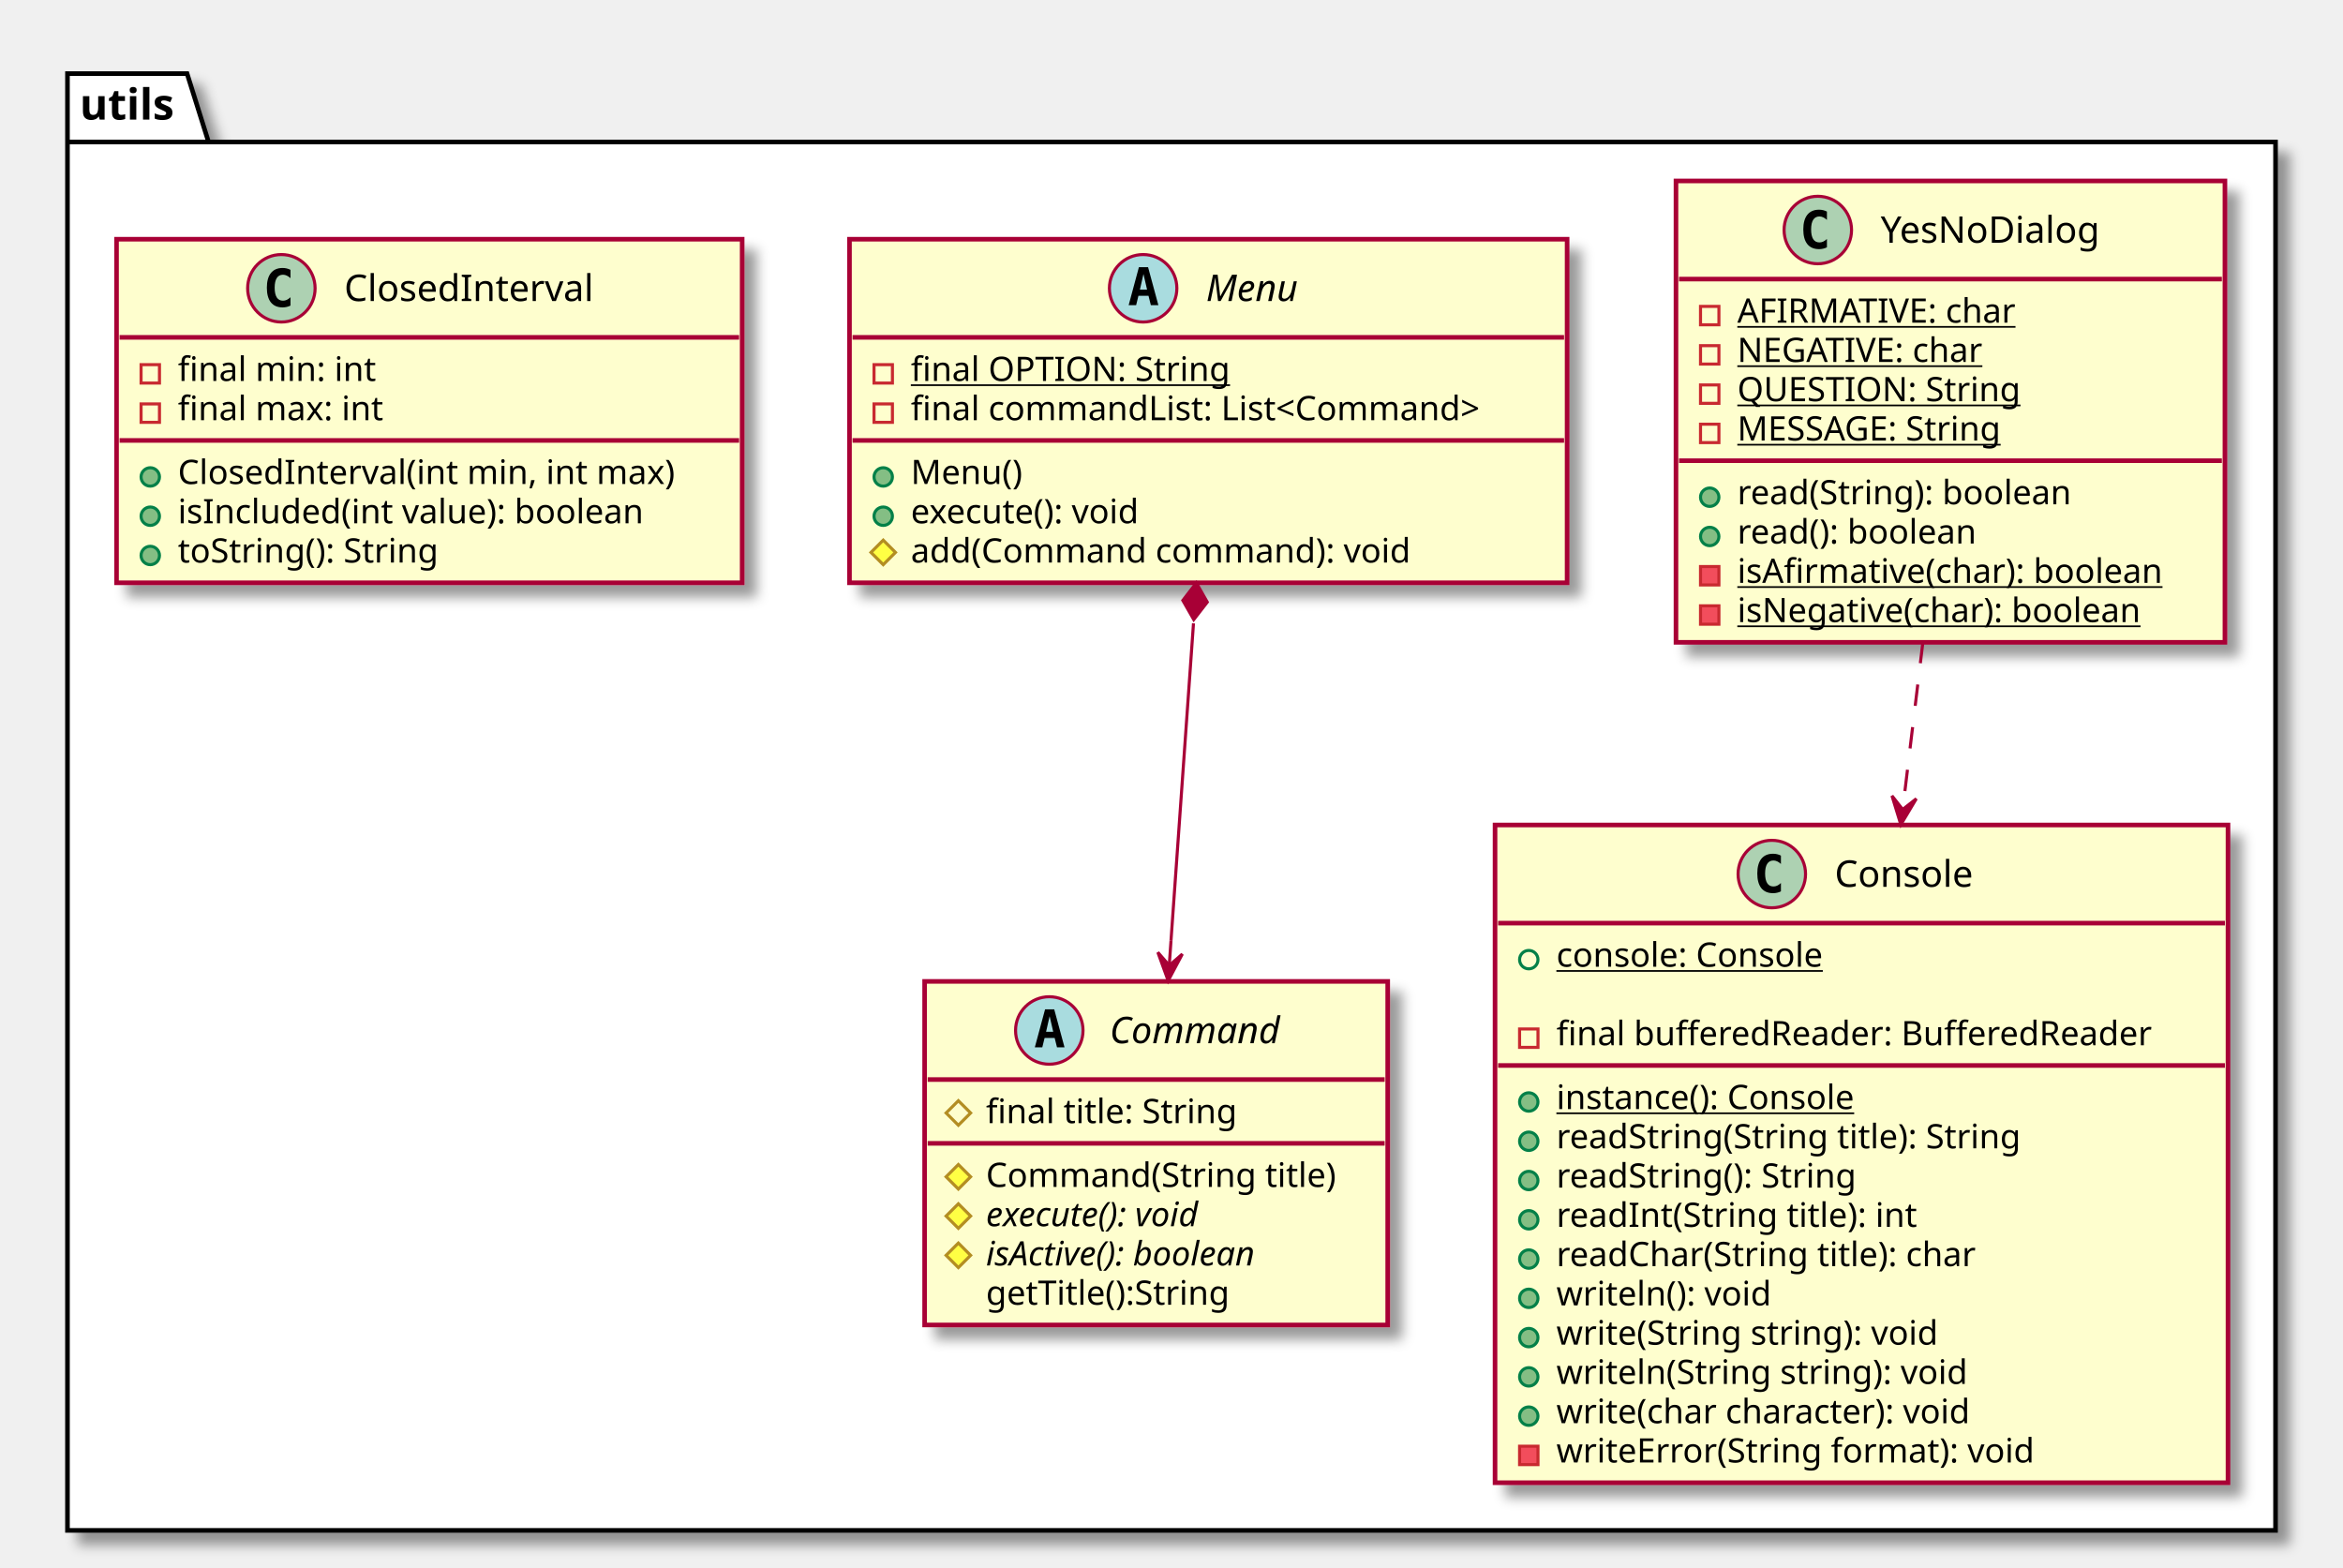
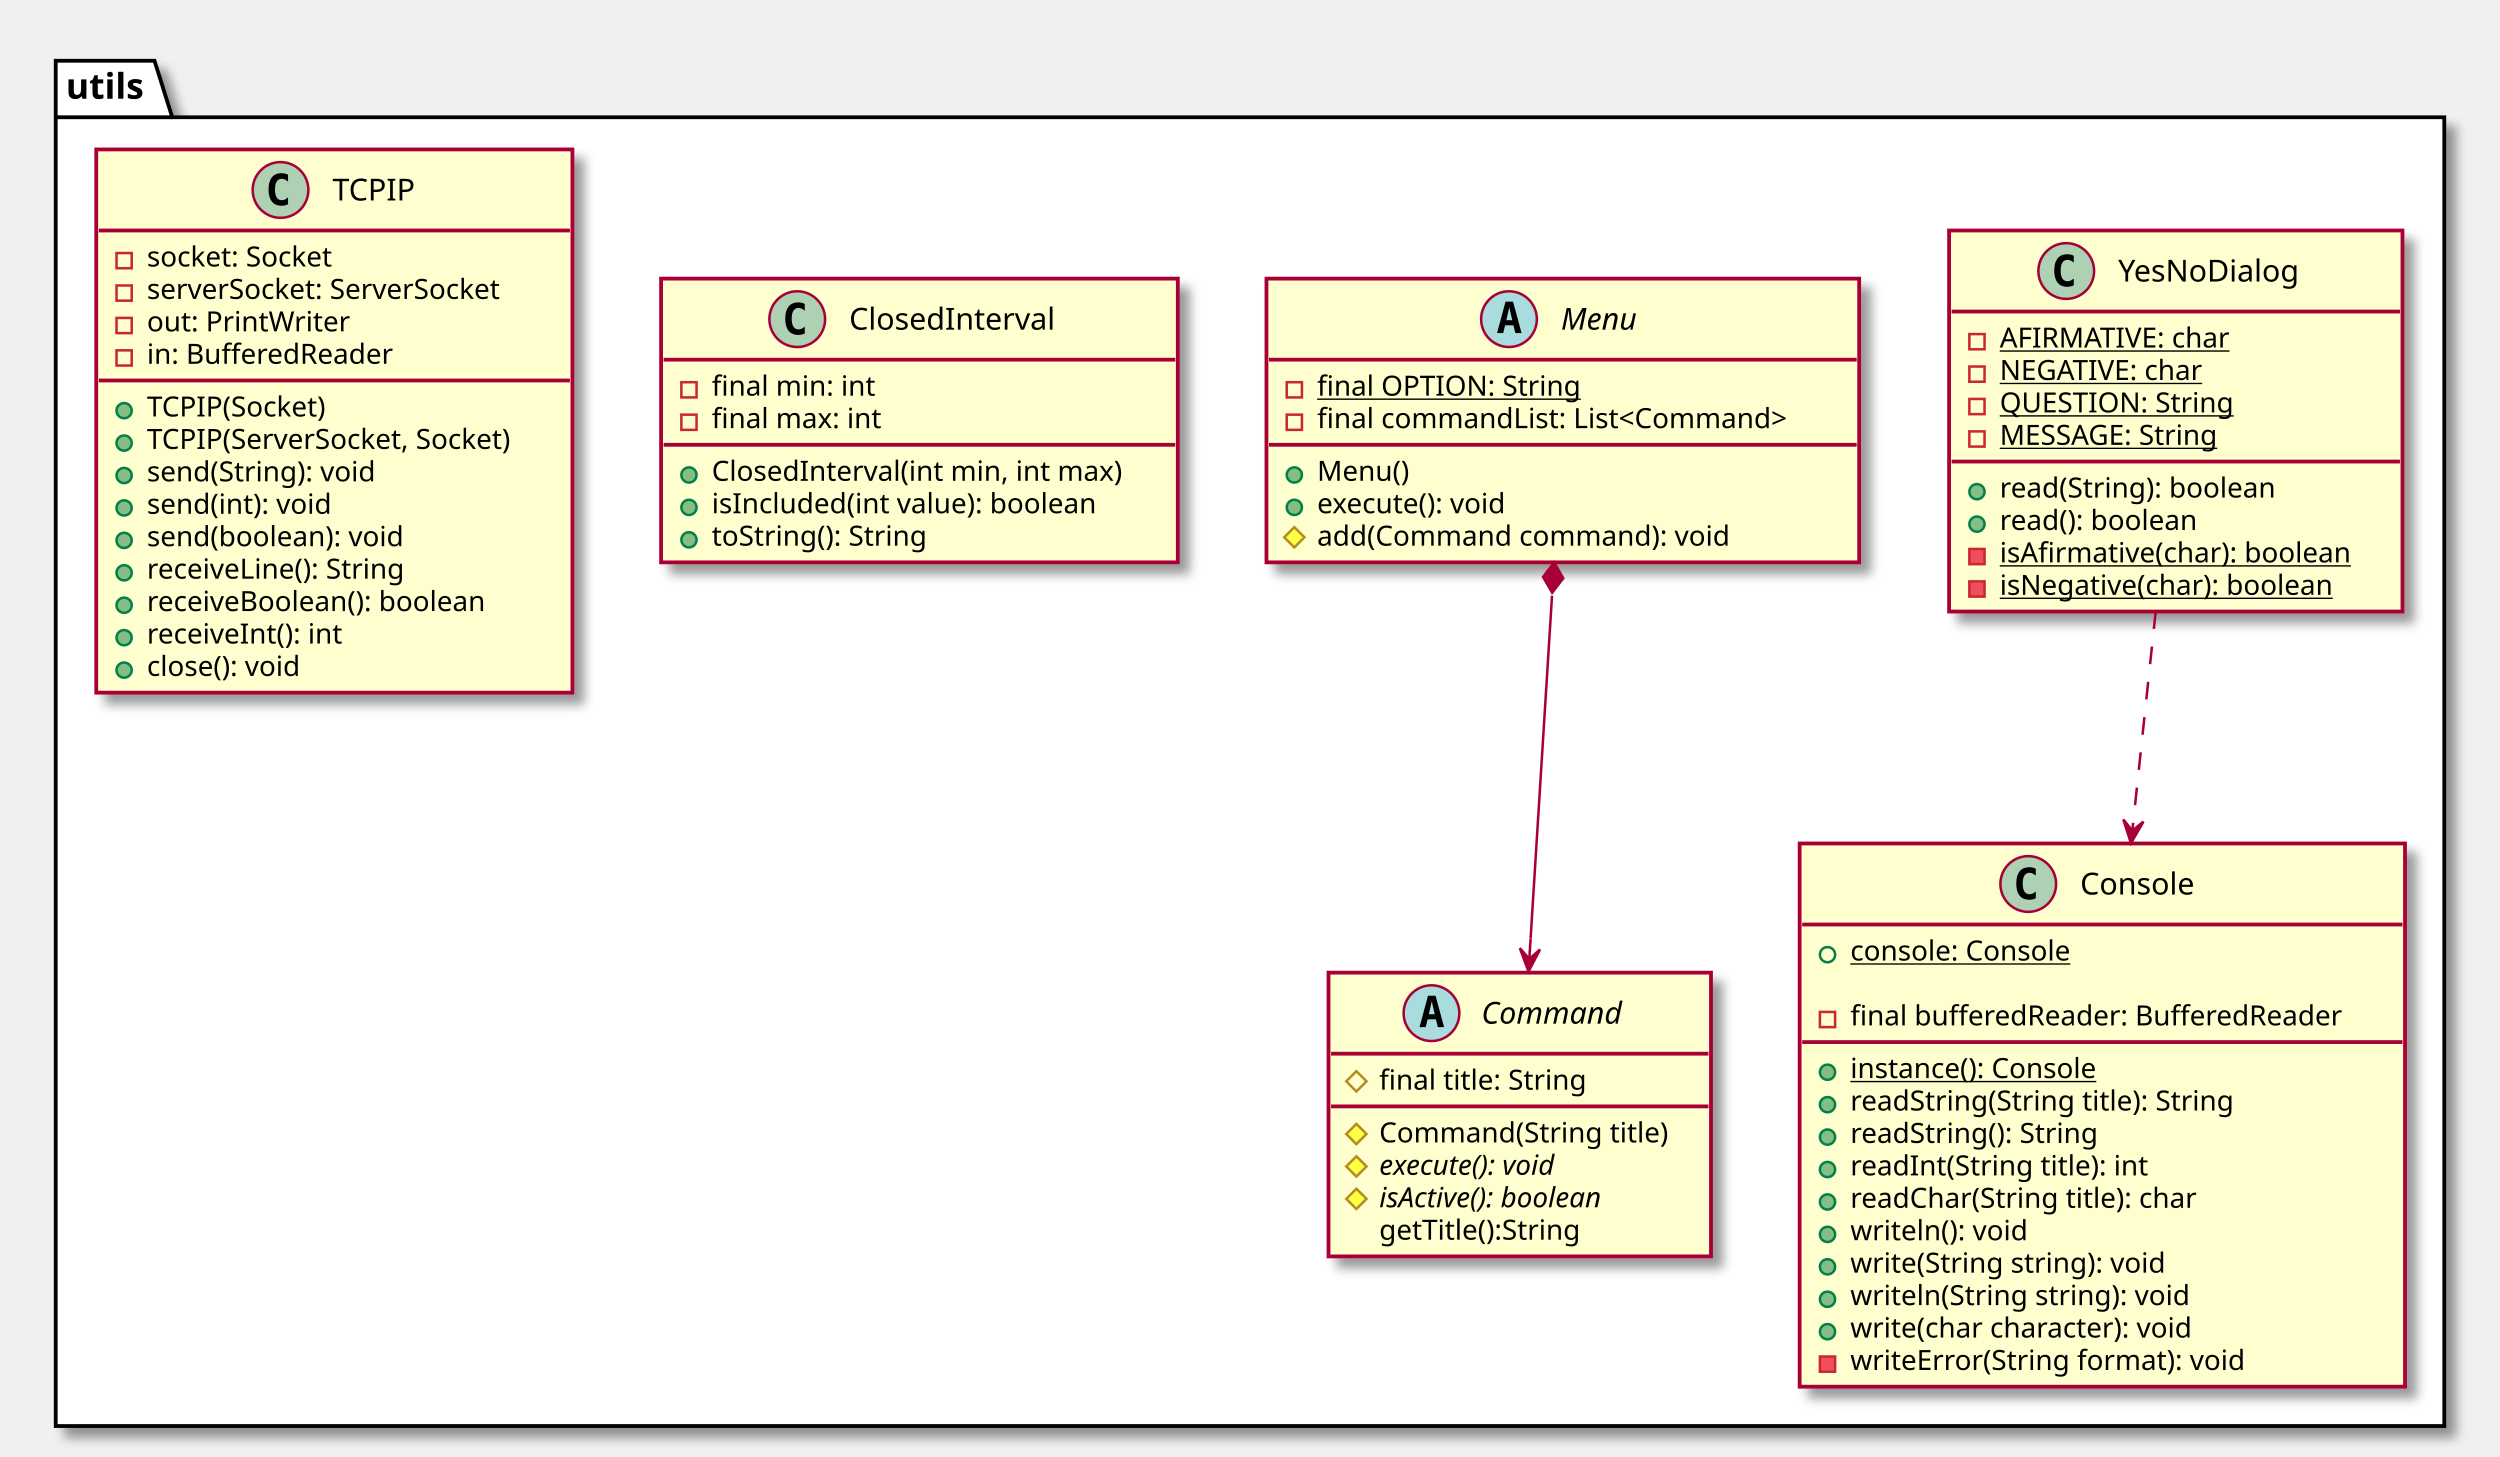
- <svg xmlns="http://www.w3.org/2000/svg" contentScriptType="application/ecmascript" contentStyleType="text/css" height="511px" preserveAspectRatio="none" style="width:764px;height:511px;" version="1.1" viewBox="0 0 764 511" width="764px" zoomAndPan="magnify">
+ <svg xmlns="http://www.w3.org/2000/svg" contentScriptType="application/ecmascript" contentStyleType="text/css" height="575px" preserveAspectRatio="none" style="width:987px;height:575px;" version="1.1" viewBox="0 0 987 575" width="987px" zoomAndPan="magnify">
  <defs>
-     <filter height="300%" id="fq8famps2lryt" width="300%" x="-1" y="-1">
+     <filter height="300%" id="f6ndeldrqghdh" width="300%" x="-1" y="-1">
      <feGaussianBlur result="blurOut" stdDeviation="2.0" />
      <feColorMatrix in="blurOut" result="blurOut2" type="matrix" values="0 0 0 0 0 0 0 0 0 0 0 0 0 0 0 0 0 0 .4 0" />
      <feOffset dx="4.0" dy="4.0" in="blurOut2" result="blurOut3" />
      <feBlend in="SourceGraphic" in2="blurOut3" mode="normal" />
    </filter>
  </defs>
  <g>
-     <polygon fill="#FFFFFF" filter="url(#fq8famps2lryt)" points="22,24,61,24,68,46.297,742,46.297,742,499,22,499,22,24" style="stroke: #000000; stroke-width: 1.5;" />
+     <polygon fill="#FFFFFF" filter="url(#f6ndeldrqghdh)" points="22,24,61,24,68,46.297,965,46.297,965,563,22,563,22,24" style="stroke: #000000; stroke-width: 1.5;" />
    <line style="stroke: #000000; stroke-width: 1.5;" x1="22" x2="68" y1="46.297" y2="46.297" />
    <text fill="#000000" font-family="sans-serif" font-size="14" font-weight="bold" lengthAdjust="spacingAndGlyphs" textLength="33" x="26" y="38.995">utils</text>
-     <rect fill="#FEFECE" filter="url(#fq8famps2lryt)" height="214.461" id="utils.Console" style="stroke: #A80036; stroke-width: 1.5;" width="239" x="487.5" y="269" />
-     <ellipse cx="577.75" cy="285" fill="#ADD1B2" rx="11" ry="11" style="stroke: #A80036; stroke-width: 1.0;" />
-     <path d="M580.719,290.641 Q580.141,290.938 579.5,291.078 Q578.859,291.234 578.156,291.234 Q575.656,291.234 574.328,289.594 Q573.016,287.938 573.016,284.812 Q573.016,281.688 574.328,280.031 Q575.656,278.375 578.156,278.375 Q578.859,278.375 579.5,278.531 Q580.156,278.688 580.719,278.984 L580.719,281.703 Q580.094,281.125 579.5,280.859 Q578.906,280.578 578.281,280.578 Q576.938,280.578 576.25,281.656 Q575.562,282.719 575.562,284.812 Q575.562,286.906 576.25,287.984 Q576.938,289.047 578.281,289.047 Q578.906,289.047 579.5,288.781 Q580.094,288.5 580.719,287.922 L580.719,290.641 Z " />
-     <text fill="#000000" font-family="sans-serif" font-size="12" lengthAdjust="spacingAndGlyphs" textLength="50" x="598.25" y="289.154">Console</text>
-     <line style="stroke: #A80036; stroke-width: 1.5;" x1="488.5" x2="725.5" y1="301" y2="301" />
-     <ellipse cx="498.5" cy="312.902" fill="none" rx="3" ry="3" style="stroke: #038048; stroke-width: 1.0;" />
-     <text fill="#000000" font-family="sans-serif" font-size="11" lengthAdjust="spacingAndGlyphs" text-decoration="underline" textLength="98" x="507.5" y="315.21">console: Console</text>
-     <text fill="#000000" font-family="sans-serif" font-size="11" lengthAdjust="spacingAndGlyphs" textLength="0" x="511.5" y="328.015" />
-     <rect fill="none" height="6" style="stroke: #C82930; stroke-width: 1.0;" width="6" x="495.5" y="335.512" />
-     <text fill="#000000" font-family="sans-serif" font-size="11" lengthAdjust="spacingAndGlyphs" textLength="213" x="507.5" y="340.82">final bufferedReader: BufferedReader</text>
-     <line style="stroke: #A80036; stroke-width: 1.5;" x1="488.5" x2="725.5" y1="347.414" y2="347.414" />
-     <ellipse cx="498.5" cy="359.316" fill="#84BE84" rx="3" ry="3" style="stroke: #038048; stroke-width: 1.0;" />
-     <text fill="#000000" font-family="sans-serif" font-size="11" lengthAdjust="spacingAndGlyphs" text-decoration="underline" textLength="110" x="507.5" y="361.625">instance(): Console</text>
-     <ellipse cx="498.5" cy="372.121" fill="#84BE84" rx="3" ry="3" style="stroke: #038048; stroke-width: 1.0;" />
-     <text fill="#000000" font-family="sans-serif" font-size="11" lengthAdjust="spacingAndGlyphs" textLength="169" x="507.5" y="374.429">readString(String title): String</text>
-     <ellipse cx="498.5" cy="384.926" fill="#84BE84" rx="3" ry="3" style="stroke: #038048; stroke-width: 1.0;" />
-     <text fill="#000000" font-family="sans-serif" font-size="11" lengthAdjust="spacingAndGlyphs" textLength="110" x="507.5" y="387.234">readString(): String</text>
-     <ellipse cx="498.5" cy="397.731" fill="#84BE84" rx="3" ry="3" style="stroke: #038048; stroke-width: 1.0;" />
-     <text fill="#000000" font-family="sans-serif" font-size="11" lengthAdjust="spacingAndGlyphs" textLength="129" x="507.5" y="400.039">readInt(String title): int</text>
-     <ellipse cx="498.5" cy="410.535" fill="#84BE84" rx="3" ry="3" style="stroke: #038048; stroke-width: 1.0;" />
-     <text fill="#000000" font-family="sans-serif" font-size="11" lengthAdjust="spacingAndGlyphs" textLength="153" x="507.5" y="412.843">readChar(String title): char</text>
-     <ellipse cx="498.5" cy="423.34" fill="#84BE84" rx="3" ry="3" style="stroke: #038048; stroke-width: 1.0;" />
-     <text fill="#000000" font-family="sans-serif" font-size="11" lengthAdjust="spacingAndGlyphs" textLength="77" x="507.5" y="425.648">writeln(): void</text>
-     <ellipse cx="498.5" cy="436.144" fill="#84BE84" rx="3" ry="3" style="stroke: #038048; stroke-width: 1.0;" />
-     <text fill="#000000" font-family="sans-serif" font-size="11" lengthAdjust="spacingAndGlyphs" textLength="138" x="507.5" y="438.453">write(String string): void</text>
-     <ellipse cx="498.5" cy="448.949" fill="#84BE84" rx="3" ry="3" style="stroke: #038048; stroke-width: 1.0;" />
-     <text fill="#000000" font-family="sans-serif" font-size="11" lengthAdjust="spacingAndGlyphs" textLength="148" x="507.5" y="451.257">writeln(String string): void</text>
-     <ellipse cx="498.5" cy="461.754" fill="#84BE84" rx="3" ry="3" style="stroke: #038048; stroke-width: 1.0;" />
-     <text fill="#000000" font-family="sans-serif" font-size="11" lengthAdjust="spacingAndGlyphs" textLength="150" x="507.5" y="464.062">write(char character): void</text>
-     <rect fill="#F24D5C" height="6" style="stroke: #C82930; stroke-width: 1.0;" width="6" x="495.5" y="471.559" />
-     <text fill="#000000" font-family="sans-serif" font-size="11" lengthAdjust="spacingAndGlyphs" textLength="172" x="507.5" y="476.867">writeError(String format): void</text>
-     <rect fill="#FEFECE" filter="url(#fq8famps2lryt)" height="150.438" id="utils.YesNoDialog" style="stroke: #A80036; stroke-width: 1.5;" width="179" x="546.5" y="59" />
-     <ellipse cx="592.75" cy="75" fill="#ADD1B2" rx="11" ry="11" style="stroke: #A80036; stroke-width: 1.0;" />
-     <path d="M595.719,80.641 Q595.141,80.938 594.5,81.078 Q593.859,81.234 593.156,81.234 Q590.656,81.234 589.328,79.594 Q588.016,77.938 588.016,74.812 Q588.016,71.688 589.328,70.031 Q590.656,68.375 593.156,68.375 Q593.859,68.375 594.5,68.531 Q595.156,68.688 595.719,68.984 L595.719,71.703 Q595.094,71.125 594.5,70.859 Q593.906,70.578 593.281,70.578 Q591.938,70.578 591.25,71.656 Q590.562,72.719 590.562,74.812 Q590.562,76.906 591.25,77.984 Q591.938,79.047 593.281,79.047 Q593.906,79.047 594.5,78.781 Q595.094,78.5 595.719,77.922 L595.719,80.641 Z " />
-     <text fill="#000000" font-family="sans-serif" font-size="12" lengthAdjust="spacingAndGlyphs" textLength="78" x="613.25" y="79.154">YesNoDialog</text>
-     <line style="stroke: #A80036; stroke-width: 1.5;" x1="547.5" x2="724.5" y1="91" y2="91" />
-     <rect fill="none" height="6" style="stroke: #C82930; stroke-width: 1.0;" width="6" x="554.5" y="99.902" />
-     <text fill="#000000" font-family="sans-serif" font-size="11" lengthAdjust="spacingAndGlyphs" text-decoration="underline" textLength="96" x="566.5" y="105.21">AFIRMATIVE: char</text>
-     <rect fill="none" height="6" style="stroke: #C82930; stroke-width: 1.0;" width="6" x="554.5" y="112.707" />
-     <text fill="#000000" font-family="sans-serif" font-size="11" lengthAdjust="spacingAndGlyphs" text-decoration="underline" textLength="88" x="566.5" y="118.015">NEGATIVE: char</text>
-     <rect fill="none" height="6" style="stroke: #C82930; stroke-width: 1.0;" width="6" x="554.5" y="125.512" />
-     <text fill="#000000" font-family="sans-serif" font-size="11" lengthAdjust="spacingAndGlyphs" text-decoration="underline" textLength="101" x="566.5" y="130.82">QUESTION: String</text>
-     <rect fill="none" height="6" style="stroke: #C82930; stroke-width: 1.0;" width="6" x="554.5" y="138.316" />
-     <text fill="#000000" font-family="sans-serif" font-size="11" lengthAdjust="spacingAndGlyphs" text-decoration="underline" textLength="97" x="566.5" y="143.625">MESSAGE: String</text>
-     <line style="stroke: #A80036; stroke-width: 1.5;" x1="547.5" x2="724.5" y1="150.219" y2="150.219" />
-     <ellipse cx="557.5" cy="162.121" fill="#84BE84" rx="3" ry="3" style="stroke: #038048; stroke-width: 1.0;" />
-     <text fill="#000000" font-family="sans-serif" font-size="11" lengthAdjust="spacingAndGlyphs" textLength="121" x="566.5" y="164.429">read(String): boolean</text>
-     <ellipse cx="557.5" cy="174.926" fill="#84BE84" rx="3" ry="3" style="stroke: #038048; stroke-width: 1.0;" />
-     <text fill="#000000" font-family="sans-serif" font-size="11" lengthAdjust="spacingAndGlyphs" textLength="87" x="566.5" y="177.234">read(): boolean</text>
-     <rect fill="#F24D5C" height="6" style="stroke: #C82930; stroke-width: 1.0;" width="6" x="554.5" y="184.731" />
-     <text fill="#000000" font-family="sans-serif" font-size="11" lengthAdjust="spacingAndGlyphs" text-decoration="underline" textLength="153" x="566.5" y="190.039">isAfirmative(char): boolean</text>
-     <rect fill="#F24D5C" height="6" style="stroke: #C82930; stroke-width: 1.0;" width="6" x="554.5" y="197.535" />
-     <text fill="#000000" font-family="sans-serif" font-size="11" lengthAdjust="spacingAndGlyphs" text-decoration="underline" textLength="145" x="566.5" y="202.843">isNegative(char): boolean</text>
-     <rect fill="#FEFECE" filter="url(#fq8famps2lryt)" height="112.023" id="utils.Menu" style="stroke: #A80036; stroke-width: 1.5;" width="234" x="277" y="78" />
-     <ellipse cx="372.75" cy="94" fill="#A9DCDF" rx="11" ry="11" style="stroke: #A80036; stroke-width: 1.0;" />
-     <path d="M372.859,89.344 L371.703,94.422 L374.031,94.422 L372.859,89.344 Z M371.375,87.109 L374.359,87.109 L377.719,99.5 L375.266,99.5 L374.5,96.438 L371.219,96.438 L370.469,99.5 L368.031,99.5 L371.375,87.109 Z " />
-     <text fill="#000000" font-family="sans-serif" font-size="12" font-style="italic" lengthAdjust="spacingAndGlyphs" textLength="34" x="393.25" y="98.154">Menu</text>
-     <line style="stroke: #A80036; stroke-width: 1.5;" x1="278" x2="510" y1="110" y2="110" />
-     <rect fill="none" height="6" style="stroke: #C82930; stroke-width: 1.0;" width="6" x="285" y="118.902" />
-     <text fill="#000000" font-family="sans-serif" font-size="11" lengthAdjust="spacingAndGlyphs" text-decoration="underline" textLength="113" x="297" y="124.21">final OPTION: String</text>
-     <rect fill="none" height="6" style="stroke: #C82930; stroke-width: 1.0;" width="6" x="285" y="131.707" />
-     <text fill="#000000" font-family="sans-serif" font-size="11" lengthAdjust="spacingAndGlyphs" textLength="208" x="297" y="137.015">final commandList: List&lt;Command&gt;</text>
-     <line style="stroke: #A80036; stroke-width: 1.5;" x1="278" x2="510" y1="143.609" y2="143.609" />
-     <ellipse cx="288" cy="155.512" fill="#84BE84" rx="3" ry="3" style="stroke: #038048; stroke-width: 1.0;" />
-     <text fill="#000000" font-family="sans-serif" font-size="11" lengthAdjust="spacingAndGlyphs" textLength="38" x="297" y="157.82">Menu()</text>
-     <ellipse cx="288" cy="168.316" fill="#84BE84" rx="3" ry="3" style="stroke: #038048; stroke-width: 1.0;" />
-     <text fill="#000000" font-family="sans-serif" font-size="11" lengthAdjust="spacingAndGlyphs" textLength="83" x="297" y="170.625">execute(): void</text>
-     <polygon fill="#FFFF44" points="288,176.121,292,180.121,288,184.121,284,180.121" style="stroke: #B38D22; stroke-width: 1.0;" />
-     <text fill="#000000" font-family="sans-serif" font-size="11" lengthAdjust="spacingAndGlyphs" textLength="178" x="297" y="183.429">add(Command command): void</text>
-     <rect fill="#FEFECE" filter="url(#fq8famps2lryt)" height="112.023" id="utils.Command" style="stroke: #A80036; stroke-width: 1.5;" width="151" x="301.5" y="320" />
-     <ellipse cx="342.15" cy="336" fill="#A9DCDF" rx="11" ry="11" style="stroke: #A80036; stroke-width: 1.0;" />
-     <path d="M342.259,331.344 L341.103,336.422 L343.431,336.422 L342.259,331.344 Z M340.775,329.109 L343.759,329.109 L347.119,341.5 L344.666,341.5 L343.9,338.438 L340.619,338.438 L339.869,341.5 L337.431,341.5 L340.775,329.109 Z " />
-     <text fill="#000000" font-family="sans-serif" font-size="12" font-style="italic" lengthAdjust="spacingAndGlyphs" textLength="62" x="361.85" y="340.154">Command</text>
-     <line style="stroke: #A80036; stroke-width: 1.5;" x1="302.5" x2="451.5" y1="352" y2="352" />
-     <polygon fill="none" points="312.5,358.902,316.5,362.902,312.5,366.902,308.5,362.902" style="stroke: #B38D22; stroke-width: 1.0;" />
-     <text fill="#000000" font-family="sans-serif" font-size="11" lengthAdjust="spacingAndGlyphs" textLength="91" x="321.5" y="366.21">final title: String</text>
-     <line style="stroke: #A80036; stroke-width: 1.5;" x1="302.5" x2="451.5" y1="372.805" y2="372.805" />
-     <polygon fill="#FFFF44" points="312.5,379.707,316.5,383.707,312.5,387.707,308.5,383.707" style="stroke: #B38D22; stroke-width: 1.0;" />
-     <text fill="#000000" font-family="sans-serif" font-size="11" lengthAdjust="spacingAndGlyphs" textLength="125" x="321.5" y="387.015">Command(String title)</text>
-     <polygon fill="#FFFF44" points="312.5,392.512,316.5,396.512,312.5,400.512,308.5,396.512" style="stroke: #B38D22; stroke-width: 1.0;" />
-     <text fill="#000000" font-family="sans-serif" font-size="11" font-style="italic" lengthAdjust="spacingAndGlyphs" textLength="85" x="321.5" y="399.82">execute(): void</text>
-     <polygon fill="#FFFF44" points="312.5,405.316,316.5,409.316,312.5,413.316,308.5,409.316" style="stroke: #B38D22; stroke-width: 1.0;" />
-     <text fill="#000000" font-family="sans-serif" font-size="11" font-style="italic" lengthAdjust="spacingAndGlyphs" textLength="105" x="321.5" y="412.625">isActive(): boolean</text>
-     <text fill="#000000" font-family="sans-serif" font-size="11" lengthAdjust="spacingAndGlyphs" textLength="88" x="321.5" y="425.429">getTitle():String</text>
-     <rect fill="#FEFECE" filter="url(#fq8famps2lryt)" height="112.023" id="utils.ClosedInterval" style="stroke: #A80036; stroke-width: 1.5;" width="204" x="38" y="78" />
-     <ellipse cx="91.75" cy="94" fill="#ADD1B2" rx="11" ry="11" style="stroke: #A80036; stroke-width: 1.0;" />
-     <path d="M94.719,99.641 Q94.141,99.938 93.5,100.078 Q92.859,100.234 92.156,100.234 Q89.656,100.234 88.328,98.594 Q87.016,96.938 87.016,93.812 Q87.016,90.688 88.328,89.031 Q89.656,87.375 92.156,87.375 Q92.859,87.375 93.5,87.531 Q94.156,87.688 94.719,87.984 L94.719,90.703 Q94.094,90.125 93.5,89.859 Q92.906,89.578 92.281,89.578 Q90.938,89.578 90.25,90.656 Q89.562,91.719 89.562,93.812 Q89.562,95.906 90.25,96.984 Q90.938,98.047 92.281,98.047 Q92.906,98.047 93.5,97.781 Q94.094,97.5 94.719,96.922 L94.719,99.641 Z " />
-     <text fill="#000000" font-family="sans-serif" font-size="12" lengthAdjust="spacingAndGlyphs" textLength="88" x="112.25" y="98.154">ClosedInterval</text>
-     <line style="stroke: #A80036; stroke-width: 1.5;" x1="39" x2="241" y1="110" y2="110" />
-     <rect fill="none" height="6" style="stroke: #C82930; stroke-width: 1.0;" width="6" x="46" y="118.902" />
-     <text fill="#000000" font-family="sans-serif" font-size="11" lengthAdjust="spacingAndGlyphs" textLength="71" x="58" y="124.21">final min: int</text>
-     <rect fill="none" height="6" style="stroke: #C82930; stroke-width: 1.0;" width="6" x="46" y="131.707" />
-     <text fill="#000000" font-family="sans-serif" font-size="11" lengthAdjust="spacingAndGlyphs" textLength="74" x="58" y="137.015">final max: int</text>
-     <line style="stroke: #A80036; stroke-width: 1.5;" x1="39" x2="241" y1="143.609" y2="143.609" />
-     <ellipse cx="49" cy="155.512" fill="#84BE84" rx="3" ry="3" style="stroke: #038048; stroke-width: 1.0;" />
-     <text fill="#000000" font-family="sans-serif" font-size="11" lengthAdjust="spacingAndGlyphs" textLength="178" x="58" y="157.82">ClosedInterval(int min, int max)</text>
-     <ellipse cx="49" cy="168.316" fill="#84BE84" rx="3" ry="3" style="stroke: #038048; stroke-width: 1.0;" />
-     <text fill="#000000" font-family="sans-serif" font-size="11" lengthAdjust="spacingAndGlyphs" textLength="166" x="58" y="170.625">isIncluded(int value): boolean</text>
-     <ellipse cx="49" cy="181.121" fill="#84BE84" rx="3" ry="3" style="stroke: #038048; stroke-width: 1.0;" />
-     <text fill="#000000" font-family="sans-serif" font-size="11" lengthAdjust="spacingAndGlyphs" textLength="95" x="58" y="183.429">toString(): String</text>
-     <path d="M627.02,209.29 C624.94,226.53 622.68,245.25 620.45,263.7 " fill="none" id="utils.YesNoDialog-utils.Console" style="stroke: #A80036; stroke-width: 1.0; stroke-dasharray: 7.0,7.0;" />
-     <polygon fill="#A80036" points="619.82,268.89,624.87,260.434,620.419,263.926,616.927,259.476,619.82,268.89" style="stroke: #A80036; stroke-width: 1.0;" />
-     <path d="M389.17,203.25 C386.87,235.68 384.13,274.34 381.83,306.77 " fill="none" id="utils.Menu-utils.Command" style="stroke: #A80036; stroke-width: 1.0;" />
-     <polygon fill="#A80036" points="380.91,319.78,385.533,311.084,381.262,314.792,377.553,310.521,380.91,319.78" style="stroke: #A80036; stroke-width: 1.0;" />
-     <line style="stroke: #A80036; stroke-width: 1.0;" x1="381.262" x2="381.83" y1="314.792" y2="306.81" />
-     <polygon fill="#A80036" points="390.1,190.06,385.688,195.764,389.256,202.03,393.668,196.326,390.1,190.06" style="stroke: #A80036; stroke-width: 1.0;" />
+     <rect fill="#FEFECE" filter="url(#f6ndeldrqghdh)" height="214.461" id="utils.Console" style="stroke: #A80036; stroke-width: 1.5;" width="239" x="710.5" y="333" />
+     <ellipse cx="800.75" cy="349" fill="#ADD1B2" rx="11" ry="11" style="stroke: #A80036; stroke-width: 1.0;" />
+     <path d="M803.719,354.641 Q803.141,354.938 802.5,355.078 Q801.859,355.234 801.156,355.234 Q798.656,355.234 797.328,353.594 Q796.016,351.938 796.016,348.812 Q796.016,345.688 797.328,344.031 Q798.656,342.375 801.156,342.375 Q801.859,342.375 802.5,342.531 Q803.156,342.688 803.719,342.984 L803.719,345.703 Q803.094,345.125 802.5,344.859 Q801.906,344.578 801.281,344.578 Q799.938,344.578 799.25,345.656 Q798.562,346.719 798.562,348.812 Q798.562,350.906 799.25,351.984 Q799.938,353.047 801.281,353.047 Q801.906,353.047 802.5,352.781 Q803.094,352.5 803.719,351.922 L803.719,354.641 Z " />
+     <text fill="#000000" font-family="sans-serif" font-size="12" lengthAdjust="spacingAndGlyphs" textLength="50" x="821.25" y="353.154">Console</text>
+     <line style="stroke: #A80036; stroke-width: 1.5;" x1="711.5" x2="948.5" y1="365" y2="365" />
+     <ellipse cx="721.5" cy="376.902" fill="none" rx="3" ry="3" style="stroke: #038048; stroke-width: 1.0;" />
+     <text fill="#000000" font-family="sans-serif" font-size="11" lengthAdjust="spacingAndGlyphs" text-decoration="underline" textLength="98" x="730.5" y="379.21">console: Console</text>
+     <text fill="#000000" font-family="sans-serif" font-size="11" lengthAdjust="spacingAndGlyphs" textLength="0" x="734.5" y="392.015" />
+     <rect fill="none" height="6" style="stroke: #C82930; stroke-width: 1.0;" width="6" x="718.5" y="399.512" />
+     <text fill="#000000" font-family="sans-serif" font-size="11" lengthAdjust="spacingAndGlyphs" textLength="213" x="730.5" y="404.82">final bufferedReader: BufferedReader</text>
+     <line style="stroke: #A80036; stroke-width: 1.5;" x1="711.5" x2="948.5" y1="411.414" y2="411.414" />
+     <ellipse cx="721.5" cy="423.316" fill="#84BE84" rx="3" ry="3" style="stroke: #038048; stroke-width: 1.0;" />
+     <text fill="#000000" font-family="sans-serif" font-size="11" lengthAdjust="spacingAndGlyphs" text-decoration="underline" textLength="110" x="730.5" y="425.625">instance(): Console</text>
+     <ellipse cx="721.5" cy="436.121" fill="#84BE84" rx="3" ry="3" style="stroke: #038048; stroke-width: 1.0;" />
+     <text fill="#000000" font-family="sans-serif" font-size="11" lengthAdjust="spacingAndGlyphs" textLength="169" x="730.5" y="438.429">readString(String title): String</text>
+     <ellipse cx="721.5" cy="448.926" fill="#84BE84" rx="3" ry="3" style="stroke: #038048; stroke-width: 1.0;" />
+     <text fill="#000000" font-family="sans-serif" font-size="11" lengthAdjust="spacingAndGlyphs" textLength="110" x="730.5" y="451.234">readString(): String</text>
+     <ellipse cx="721.5" cy="461.731" fill="#84BE84" rx="3" ry="3" style="stroke: #038048; stroke-width: 1.0;" />
+     <text fill="#000000" font-family="sans-serif" font-size="11" lengthAdjust="spacingAndGlyphs" textLength="129" x="730.5" y="464.039">readInt(String title): int</text>
+     <ellipse cx="721.5" cy="474.535" fill="#84BE84" rx="3" ry="3" style="stroke: #038048; stroke-width: 1.0;" />
+     <text fill="#000000" font-family="sans-serif" font-size="11" lengthAdjust="spacingAndGlyphs" textLength="153" x="730.5" y="476.843">readChar(String title): char</text>
+     <ellipse cx="721.5" cy="487.34" fill="#84BE84" rx="3" ry="3" style="stroke: #038048; stroke-width: 1.0;" />
+     <text fill="#000000" font-family="sans-serif" font-size="11" lengthAdjust="spacingAndGlyphs" textLength="77" x="730.5" y="489.648">writeln(): void</text>
+     <ellipse cx="721.5" cy="500.144" fill="#84BE84" rx="3" ry="3" style="stroke: #038048; stroke-width: 1.0;" />
+     <text fill="#000000" font-family="sans-serif" font-size="11" lengthAdjust="spacingAndGlyphs" textLength="138" x="730.5" y="502.453">write(String string): void</text>
+     <ellipse cx="721.5" cy="512.949" fill="#84BE84" rx="3" ry="3" style="stroke: #038048; stroke-width: 1.0;" />
+     <text fill="#000000" font-family="sans-serif" font-size="11" lengthAdjust="spacingAndGlyphs" textLength="148" x="730.5" y="515.257">writeln(String string): void</text>
+     <ellipse cx="721.5" cy="525.754" fill="#84BE84" rx="3" ry="3" style="stroke: #038048; stroke-width: 1.0;" />
+     <text fill="#000000" font-family="sans-serif" font-size="11" lengthAdjust="spacingAndGlyphs" textLength="150" x="730.5" y="528.062">write(char character): void</text>
+     <rect fill="#F24D5C" height="6" style="stroke: #C82930; stroke-width: 1.0;" width="6" x="718.5" y="535.559" />
+     <text fill="#000000" font-family="sans-serif" font-size="11" lengthAdjust="spacingAndGlyphs" textLength="172" x="730.5" y="540.867">writeError(String format): void</text>
+     <rect fill="#FEFECE" filter="url(#f6ndeldrqghdh)" height="150.438" id="utils.YesNoDialog" style="stroke: #A80036; stroke-width: 1.5;" width="179" x="769.5" y="91" />
+     <ellipse cx="815.75" cy="107" fill="#ADD1B2" rx="11" ry="11" style="stroke: #A80036; stroke-width: 1.0;" />
+     <path d="M818.719,112.641 Q818.141,112.938 817.5,113.078 Q816.859,113.234 816.156,113.234 Q813.656,113.234 812.328,111.594 Q811.016,109.938 811.016,106.812 Q811.016,103.688 812.328,102.031 Q813.656,100.375 816.156,100.375 Q816.859,100.375 817.5,100.531 Q818.156,100.688 818.719,100.984 L818.719,103.703 Q818.094,103.125 817.5,102.859 Q816.906,102.578 816.281,102.578 Q814.938,102.578 814.25,103.656 Q813.562,104.719 813.562,106.812 Q813.562,108.906 814.25,109.984 Q814.938,111.047 816.281,111.047 Q816.906,111.047 817.5,110.781 Q818.094,110.5 818.719,109.922 L818.719,112.641 Z " />
+     <text fill="#000000" font-family="sans-serif" font-size="12" lengthAdjust="spacingAndGlyphs" textLength="78" x="836.25" y="111.154">YesNoDialog</text>
+     <line style="stroke: #A80036; stroke-width: 1.5;" x1="770.5" x2="947.5" y1="123" y2="123" />
+     <rect fill="none" height="6" style="stroke: #C82930; stroke-width: 1.0;" width="6" x="777.5" y="131.902" />
+     <text fill="#000000" font-family="sans-serif" font-size="11" lengthAdjust="spacingAndGlyphs" text-decoration="underline" textLength="96" x="789.5" y="137.21">AFIRMATIVE: char</text>
+     <rect fill="none" height="6" style="stroke: #C82930; stroke-width: 1.0;" width="6" x="777.5" y="144.707" />
+     <text fill="#000000" font-family="sans-serif" font-size="11" lengthAdjust="spacingAndGlyphs" text-decoration="underline" textLength="88" x="789.5" y="150.015">NEGATIVE: char</text>
+     <rect fill="none" height="6" style="stroke: #C82930; stroke-width: 1.0;" width="6" x="777.5" y="157.512" />
+     <text fill="#000000" font-family="sans-serif" font-size="11" lengthAdjust="spacingAndGlyphs" text-decoration="underline" textLength="101" x="789.5" y="162.82">QUESTION: String</text>
+     <rect fill="none" height="6" style="stroke: #C82930; stroke-width: 1.0;" width="6" x="777.5" y="170.316" />
+     <text fill="#000000" font-family="sans-serif" font-size="11" lengthAdjust="spacingAndGlyphs" text-decoration="underline" textLength="97" x="789.5" y="175.625">MESSAGE: String</text>
+     <line style="stroke: #A80036; stroke-width: 1.5;" x1="770.5" x2="947.5" y1="182.219" y2="182.219" />
+     <ellipse cx="780.5" cy="194.121" fill="#84BE84" rx="3" ry="3" style="stroke: #038048; stroke-width: 1.0;" />
+     <text fill="#000000" font-family="sans-serif" font-size="11" lengthAdjust="spacingAndGlyphs" textLength="121" x="789.5" y="196.429">read(String): boolean</text>
+     <ellipse cx="780.5" cy="206.926" fill="#84BE84" rx="3" ry="3" style="stroke: #038048; stroke-width: 1.0;" />
+     <text fill="#000000" font-family="sans-serif" font-size="11" lengthAdjust="spacingAndGlyphs" textLength="87" x="789.5" y="209.234">read(): boolean</text>
+     <rect fill="#F24D5C" height="6" style="stroke: #C82930; stroke-width: 1.0;" width="6" x="777.5" y="216.731" />
+     <text fill="#000000" font-family="sans-serif" font-size="11" lengthAdjust="spacingAndGlyphs" text-decoration="underline" textLength="153" x="789.5" y="222.039">isAfirmative(char): boolean</text>
+     <rect fill="#F24D5C" height="6" style="stroke: #C82930; stroke-width: 1.0;" width="6" x="777.5" y="229.535" />
+     <text fill="#000000" font-family="sans-serif" font-size="11" lengthAdjust="spacingAndGlyphs" text-decoration="underline" textLength="145" x="789.5" y="234.843">isNegative(char): boolean</text>
+     <rect fill="#FEFECE" filter="url(#f6ndeldrqghdh)" height="112.023" id="utils.Menu" style="stroke: #A80036; stroke-width: 1.5;" width="234" x="500" y="110" />
+     <ellipse cx="595.75" cy="126" fill="#A9DCDF" rx="11" ry="11" style="stroke: #A80036; stroke-width: 1.0;" />
+     <path d="M595.859,121.344 L594.703,126.422 L597.031,126.422 L595.859,121.344 Z M594.375,119.109 L597.359,119.109 L600.719,131.5 L598.266,131.5 L597.5,128.438 L594.219,128.438 L593.469,131.5 L591.031,131.5 L594.375,119.109 Z " />
+     <text fill="#000000" font-family="sans-serif" font-size="12" font-style="italic" lengthAdjust="spacingAndGlyphs" textLength="34" x="616.25" y="130.154">Menu</text>
+     <line style="stroke: #A80036; stroke-width: 1.5;" x1="501" x2="733" y1="142" y2="142" />
+     <rect fill="none" height="6" style="stroke: #C82930; stroke-width: 1.0;" width="6" x="508" y="150.902" />
+     <text fill="#000000" font-family="sans-serif" font-size="11" lengthAdjust="spacingAndGlyphs" text-decoration="underline" textLength="113" x="520" y="156.21">final OPTION: String</text>
+     <rect fill="none" height="6" style="stroke: #C82930; stroke-width: 1.0;" width="6" x="508" y="163.707" />
+     <text fill="#000000" font-family="sans-serif" font-size="11" lengthAdjust="spacingAndGlyphs" textLength="208" x="520" y="169.015">final commandList: List&lt;Command&gt;</text>
+     <line style="stroke: #A80036; stroke-width: 1.5;" x1="501" x2="733" y1="175.609" y2="175.609" />
+     <ellipse cx="511" cy="187.512" fill="#84BE84" rx="3" ry="3" style="stroke: #038048; stroke-width: 1.0;" />
+     <text fill="#000000" font-family="sans-serif" font-size="11" lengthAdjust="spacingAndGlyphs" textLength="38" x="520" y="189.82">Menu()</text>
+     <ellipse cx="511" cy="200.316" fill="#84BE84" rx="3" ry="3" style="stroke: #038048; stroke-width: 1.0;" />
+     <text fill="#000000" font-family="sans-serif" font-size="11" lengthAdjust="spacingAndGlyphs" textLength="83" x="520" y="202.625">execute(): void</text>
+     <polygon fill="#FFFF44" points="511,208.121,515,212.121,511,216.121,507,212.121" style="stroke: #B38D22; stroke-width: 1.0;" />
+     <text fill="#000000" font-family="sans-serif" font-size="11" lengthAdjust="spacingAndGlyphs" textLength="178" x="520" y="215.429">add(Command command): void</text>
+     <rect fill="#FEFECE" filter="url(#f6ndeldrqghdh)" height="112.023" id="utils.Command" style="stroke: #A80036; stroke-width: 1.5;" width="151" x="524.5" y="384" />
+     <ellipse cx="565.15" cy="400" fill="#A9DCDF" rx="11" ry="11" style="stroke: #A80036; stroke-width: 1.0;" />
+     <path d="M565.259,395.344 L564.103,400.422 L566.431,400.422 L565.259,395.344 Z M563.775,393.109 L566.759,393.109 L570.119,405.5 L567.666,405.5 L566.9,402.438 L563.619,402.438 L562.869,405.5 L560.431,405.5 L563.775,393.109 Z " />
+     <text fill="#000000" font-family="sans-serif" font-size="12" font-style="italic" lengthAdjust="spacingAndGlyphs" textLength="62" x="584.85" y="404.154">Command</text>
+     <line style="stroke: #A80036; stroke-width: 1.5;" x1="525.5" x2="674.5" y1="416" y2="416" />
+     <polygon fill="none" points="535.5,422.902,539.5,426.902,535.5,430.902,531.5,426.902" style="stroke: #B38D22; stroke-width: 1.0;" />
+     <text fill="#000000" font-family="sans-serif" font-size="11" lengthAdjust="spacingAndGlyphs" textLength="91" x="544.5" y="430.21">final title: String</text>
+     <line style="stroke: #A80036; stroke-width: 1.5;" x1="525.5" x2="674.5" y1="436.805" y2="436.805" />
+     <polygon fill="#FFFF44" points="535.5,443.707,539.5,447.707,535.5,451.707,531.5,447.707" style="stroke: #B38D22; stroke-width: 1.0;" />
+     <text fill="#000000" font-family="sans-serif" font-size="11" lengthAdjust="spacingAndGlyphs" textLength="125" x="544.5" y="451.015">Command(String title)</text>
+     <polygon fill="#FFFF44" points="535.5,456.512,539.5,460.512,535.5,464.512,531.5,460.512" style="stroke: #B38D22; stroke-width: 1.0;" />
+     <text fill="#000000" font-family="sans-serif" font-size="11" font-style="italic" lengthAdjust="spacingAndGlyphs" textLength="85" x="544.5" y="463.82">execute(): void</text>
+     <polygon fill="#FFFF44" points="535.5,469.316,539.5,473.316,535.5,477.316,531.5,473.316" style="stroke: #B38D22; stroke-width: 1.0;" />
+     <text fill="#000000" font-family="sans-serif" font-size="11" font-style="italic" lengthAdjust="spacingAndGlyphs" textLength="105" x="544.5" y="476.625">isActive(): boolean</text>
+     <text fill="#000000" font-family="sans-serif" font-size="11" lengthAdjust="spacingAndGlyphs" textLength="88" x="544.5" y="489.429">getTitle():String</text>
+     <rect fill="#FEFECE" filter="url(#f6ndeldrqghdh)" height="112.023" id="utils.ClosedInterval" style="stroke: #A80036; stroke-width: 1.5;" width="204" x="261" y="110" />
+     <ellipse cx="314.75" cy="126" fill="#ADD1B2" rx="11" ry="11" style="stroke: #A80036; stroke-width: 1.0;" />
+     <path d="M317.719,131.641 Q317.141,131.938 316.5,132.078 Q315.859,132.234 315.156,132.234 Q312.656,132.234 311.328,130.594 Q310.016,128.938 310.016,125.812 Q310.016,122.688 311.328,121.031 Q312.656,119.375 315.156,119.375 Q315.859,119.375 316.5,119.531 Q317.156,119.688 317.719,119.984 L317.719,122.703 Q317.094,122.125 316.5,121.859 Q315.906,121.578 315.281,121.578 Q313.938,121.578 313.25,122.656 Q312.562,123.719 312.562,125.812 Q312.562,127.906 313.25,128.984 Q313.938,130.047 315.281,130.047 Q315.906,130.047 316.5,129.781 Q317.094,129.5 317.719,128.922 L317.719,131.641 Z " />
+     <text fill="#000000" font-family="sans-serif" font-size="12" lengthAdjust="spacingAndGlyphs" textLength="88" x="335.25" y="130.154">ClosedInterval</text>
+     <line style="stroke: #A80036; stroke-width: 1.5;" x1="262" x2="464" y1="142" y2="142" />
+     <rect fill="none" height="6" style="stroke: #C82930; stroke-width: 1.0;" width="6" x="269" y="150.902" />
+     <text fill="#000000" font-family="sans-serif" font-size="11" lengthAdjust="spacingAndGlyphs" textLength="71" x="281" y="156.21">final min: int</text>
+     <rect fill="none" height="6" style="stroke: #C82930; stroke-width: 1.0;" width="6" x="269" y="163.707" />
+     <text fill="#000000" font-family="sans-serif" font-size="11" lengthAdjust="spacingAndGlyphs" textLength="74" x="281" y="169.015">final max: int</text>
+     <line style="stroke: #A80036; stroke-width: 1.5;" x1="262" x2="464" y1="175.609" y2="175.609" />
+     <ellipse cx="272" cy="187.512" fill="#84BE84" rx="3" ry="3" style="stroke: #038048; stroke-width: 1.0;" />
+     <text fill="#000000" font-family="sans-serif" font-size="11" lengthAdjust="spacingAndGlyphs" textLength="178" x="281" y="189.82">ClosedInterval(int min, int max)</text>
+     <ellipse cx="272" cy="200.316" fill="#84BE84" rx="3" ry="3" style="stroke: #038048; stroke-width: 1.0;" />
+     <text fill="#000000" font-family="sans-serif" font-size="11" lengthAdjust="spacingAndGlyphs" textLength="166" x="281" y="202.625">isIncluded(int value): boolean</text>
+     <ellipse cx="272" cy="213.121" fill="#84BE84" rx="3" ry="3" style="stroke: #038048; stroke-width: 1.0;" />
+     <text fill="#000000" font-family="sans-serif" font-size="11" lengthAdjust="spacingAndGlyphs" textLength="95" x="281" y="215.429">toString(): String</text>
+     <rect fill="#FEFECE" filter="url(#f6ndeldrqghdh)" height="214.461" id="utils.TCPIP" style="stroke: #A80036; stroke-width: 1.5;" width="188" x="38" y="59" />
+     <ellipse cx="110.75" cy="75" fill="#ADD1B2" rx="11" ry="11" style="stroke: #A80036; stroke-width: 1.0;" />
+     <path d="M113.719,80.641 Q113.141,80.938 112.5,81.078 Q111.859,81.234 111.156,81.234 Q108.656,81.234 107.328,79.594 Q106.016,77.938 106.016,74.812 Q106.016,71.688 107.328,70.031 Q108.656,68.375 111.156,68.375 Q111.859,68.375 112.5,68.531 Q113.156,68.688 113.719,68.984 L113.719,71.703 Q113.094,71.125 112.5,70.859 Q111.906,70.578 111.281,70.578 Q109.938,70.578 109.25,71.656 Q108.562,72.719 108.562,74.812 Q108.562,76.906 109.25,77.984 Q109.938,79.047 111.281,79.047 Q111.906,79.047 112.5,78.781 Q113.094,78.5 113.719,77.922 L113.719,80.641 Z " />
+     <text fill="#000000" font-family="sans-serif" font-size="12" lengthAdjust="spacingAndGlyphs" textLength="34" x="131.25" y="79.154">TCPIP</text>
+     <line style="stroke: #A80036; stroke-width: 1.5;" x1="39" x2="225" y1="91" y2="91" />
+     <rect fill="none" height="6" style="stroke: #C82930; stroke-width: 1.0;" width="6" x="46" y="99.902" />
+     <text fill="#000000" font-family="sans-serif" font-size="11" lengthAdjust="spacingAndGlyphs" textLength="83" x="58" y="105.21">socket: Socket</text>
+     <rect fill="none" height="6" style="stroke: #C82930; stroke-width: 1.0;" width="6" x="46" y="112.707" />
+     <text fill="#000000" font-family="sans-serif" font-size="11" lengthAdjust="spacingAndGlyphs" textLength="159" x="58" y="118.015">serverSocket: ServerSocket</text>
+     <rect fill="none" height="6" style="stroke: #C82930; stroke-width: 1.0;" width="6" x="46" y="125.512" />
+     <text fill="#000000" font-family="sans-serif" font-size="11" lengthAdjust="spacingAndGlyphs" textLength="85" x="58" y="130.82">out: PrintWriter</text>
+     <rect fill="none" height="6" style="stroke: #C82930; stroke-width: 1.0;" width="6" x="46" y="138.316" />
+     <text fill="#000000" font-family="sans-serif" font-size="11" lengthAdjust="spacingAndGlyphs" textLength="107" x="58" y="143.625">in: BufferedReader</text>
+     <line style="stroke: #A80036; stroke-width: 1.5;" x1="39" x2="225" y1="150.219" y2="150.219" />
+     <ellipse cx="49" cy="162.121" fill="#84BE84" rx="3" ry="3" style="stroke: #038048; stroke-width: 1.0;" />
+     <text fill="#000000" font-family="sans-serif" font-size="11" lengthAdjust="spacingAndGlyphs" textLength="78" x="58" y="164.429">TCPIP(Socket)</text>
+     <ellipse cx="49" cy="174.926" fill="#84BE84" rx="3" ry="3" style="stroke: #038048; stroke-width: 1.0;" />
+     <text fill="#000000" font-family="sans-serif" font-size="11" lengthAdjust="spacingAndGlyphs" textLength="162" x="58" y="177.234">TCPIP(ServerSocket, Socket)</text>
+     <ellipse cx="49" cy="187.731" fill="#84BE84" rx="3" ry="3" style="stroke: #038048; stroke-width: 1.0;" />
+     <text fill="#000000" font-family="sans-serif" font-size="11" lengthAdjust="spacingAndGlyphs" textLength="101" x="58" y="190.039">send(String): void</text>
+     <ellipse cx="49" cy="200.535" fill="#84BE84" rx="3" ry="3" style="stroke: #038048; stroke-width: 1.0;" />
+     <text fill="#000000" font-family="sans-serif" font-size="11" lengthAdjust="spacingAndGlyphs" textLength="81" x="58" y="202.843">send(int): void</text>
+     <ellipse cx="49" cy="213.34" fill="#84BE84" rx="3" ry="3" style="stroke: #038048; stroke-width: 1.0;" />
+     <text fill="#000000" font-family="sans-serif" font-size="11" lengthAdjust="spacingAndGlyphs" textLength="112" x="58" y="215.648">send(boolean): void</text>
+     <ellipse cx="49" cy="226.144" fill="#84BE84" rx="3" ry="3" style="stroke: #038048; stroke-width: 1.0;" />
+     <text fill="#000000" font-family="sans-serif" font-size="11" lengthAdjust="spacingAndGlyphs" textLength="114" x="58" y="228.453">receiveLine(): String</text>
+     <ellipse cx="49" cy="238.949" fill="#84BE84" rx="3" ry="3" style="stroke: #038048; stroke-width: 1.0;" />
+     <text fill="#000000" font-family="sans-serif" font-size="11" lengthAdjust="spacingAndGlyphs" textLength="148" x="58" y="241.257">receiveBoolean(): boolean</text>
+     <ellipse cx="49" cy="251.754" fill="#84BE84" rx="3" ry="3" style="stroke: #038048; stroke-width: 1.0;" />
+     <text fill="#000000" font-family="sans-serif" font-size="11" lengthAdjust="spacingAndGlyphs" textLength="85" x="58" y="254.062">receiveInt(): int</text>
+     <ellipse cx="49" cy="264.559" fill="#84BE84" rx="3" ry="3" style="stroke: #038048; stroke-width: 1.0;" />
+     <text fill="#000000" font-family="sans-serif" font-size="11" lengthAdjust="spacingAndGlyphs" textLength="69" x="58" y="266.867">close(): void</text>
+     <path d="M851.08,241.33 C848.23,268.02 844.96,298.73 841.85,327.86 " fill="none" id="utils.YesNoDialog-utils.Console" style="stroke: #A80036; stroke-width: 1.0; stroke-dasharray: 7.0,7.0;" />
+     <polygon fill="#A80036" points="841.31,332.9,846.239,324.373,841.839,327.928,838.284,323.527,841.31,332.9" style="stroke: #A80036; stroke-width: 1.0;" />
+     <path d="M612.74,235.18 C610.15,276.54 606.87,329.14 604.28,370.55 " fill="none" id="utils.Menu-utils.Command" style="stroke: #A80036; stroke-width: 1.0;" />
+     <polygon fill="#A80036" points="603.46,383.57,608.015,374.838,603.773,378.58,600.031,374.337,603.46,383.57" style="stroke: #A80036; stroke-width: 1.0;" />
+     <line style="stroke: #A80036; stroke-width: 1.0;" x1="603.773" x2="604.275" y1="378.58" y2="370.595" />
+     <polygon fill="#A80036" points="613.56,222.04,609.192,227.778,612.808,234.016,617.176,228.279,613.56,222.04" style="stroke: #A80036; stroke-width: 1.0;" />
  </g>
</svg>
